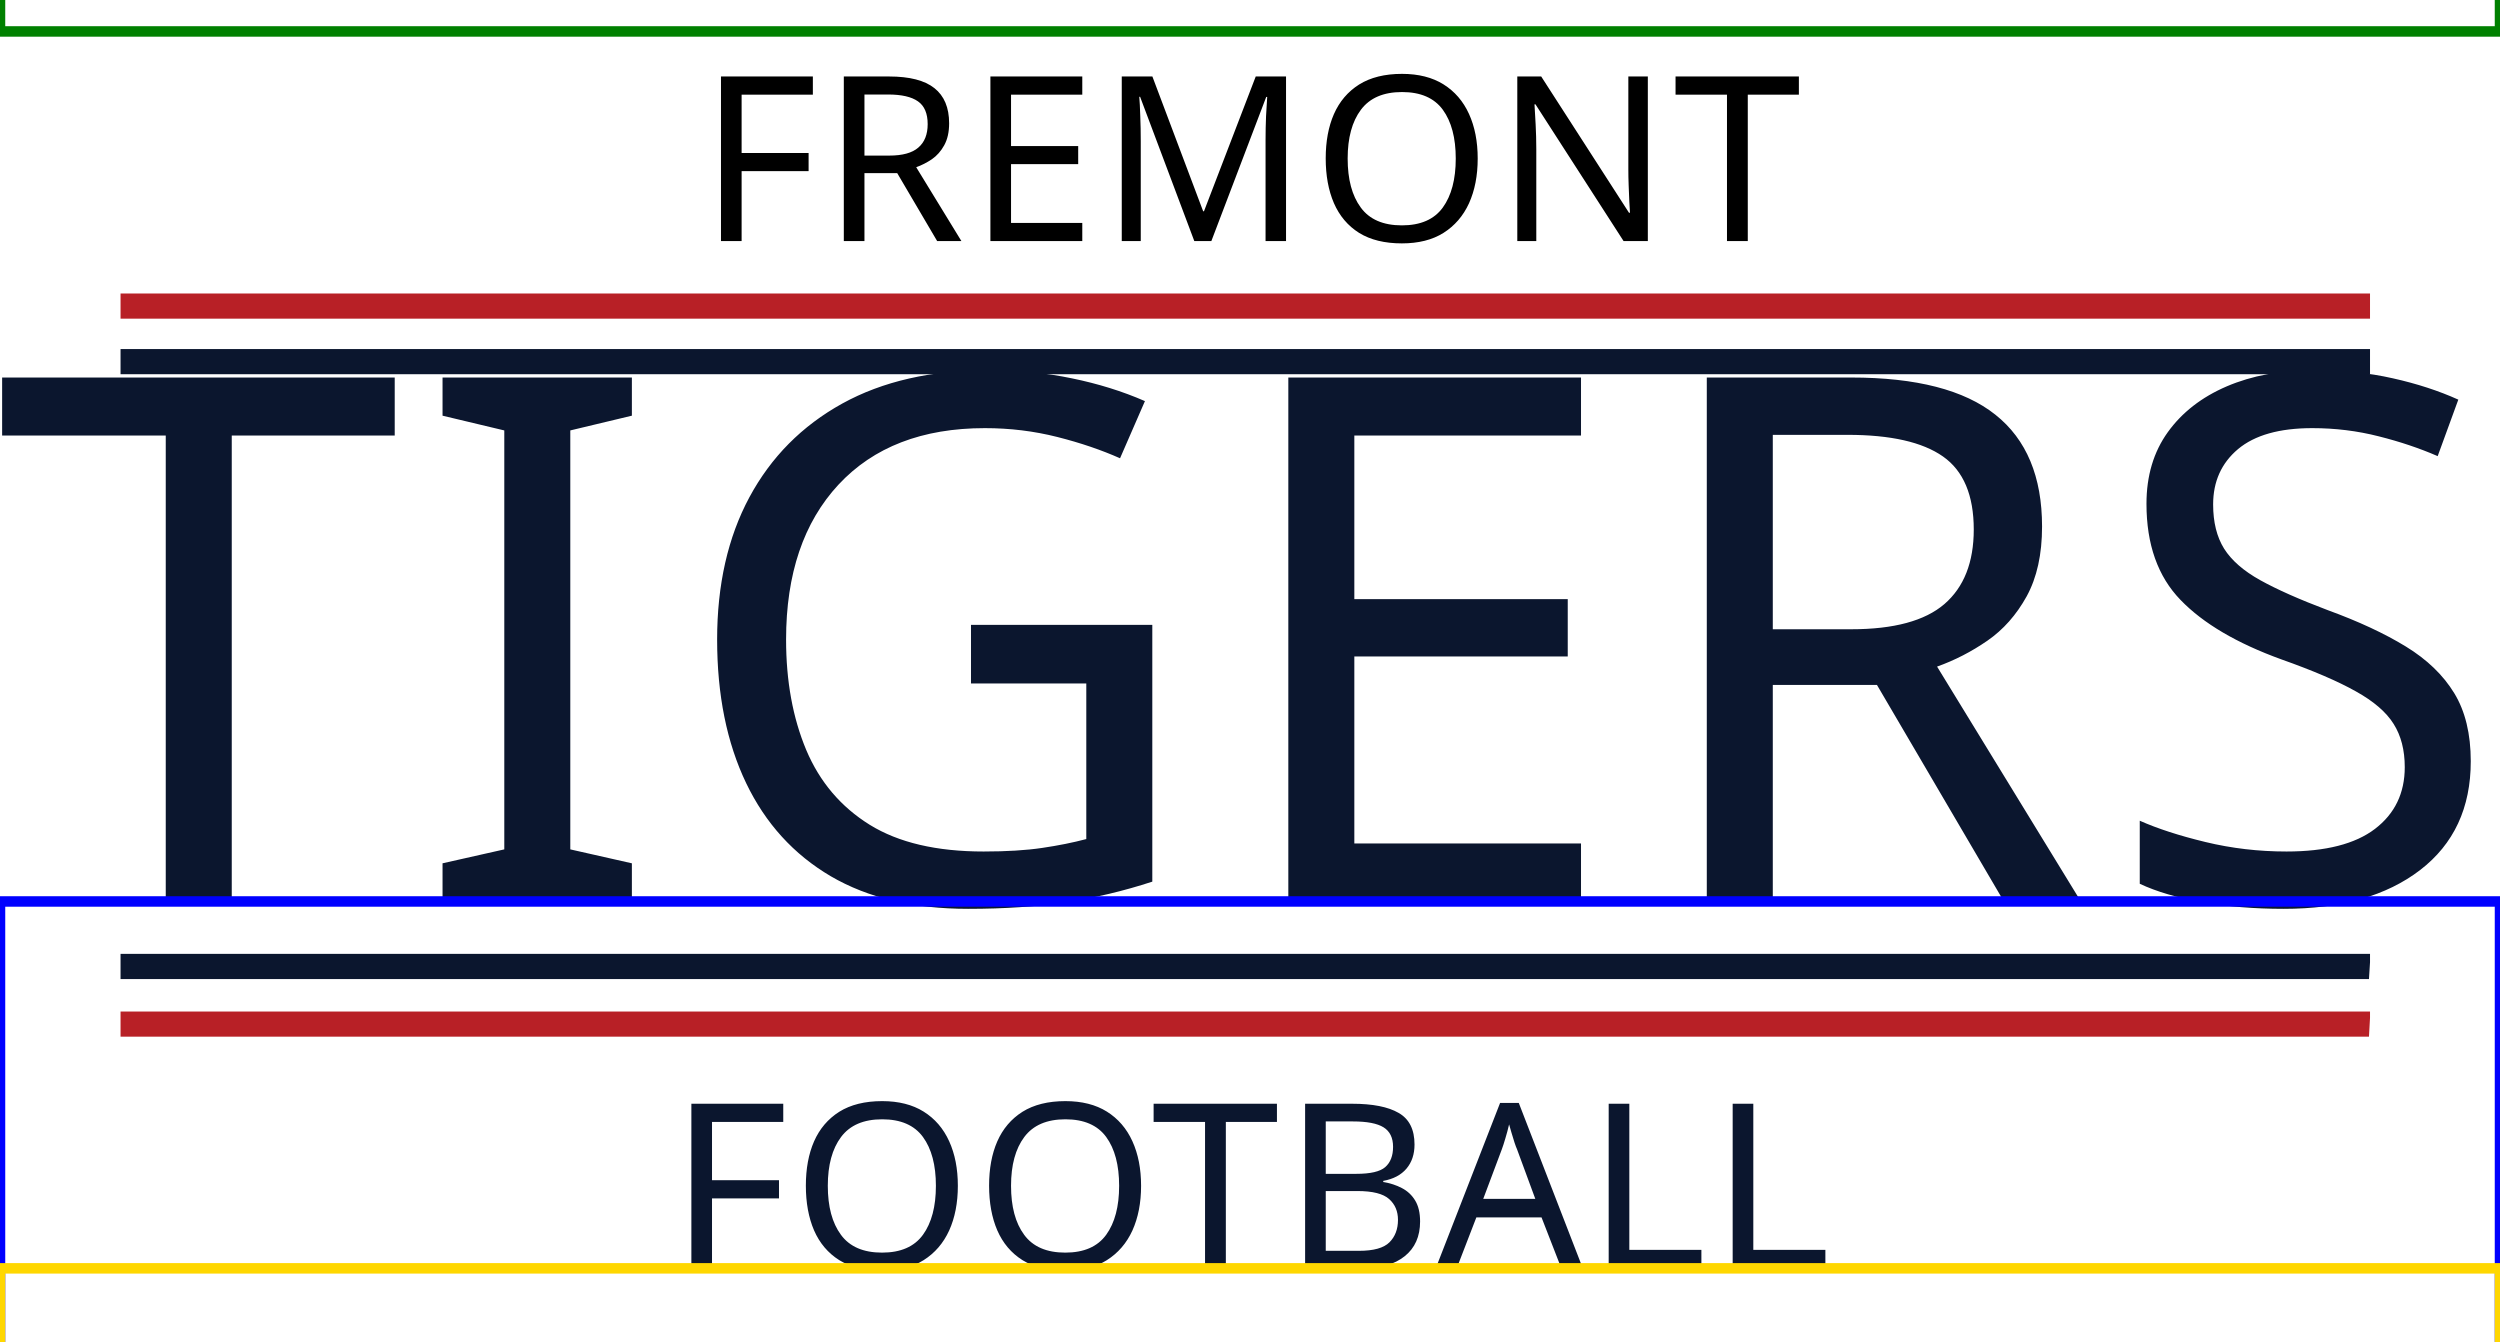
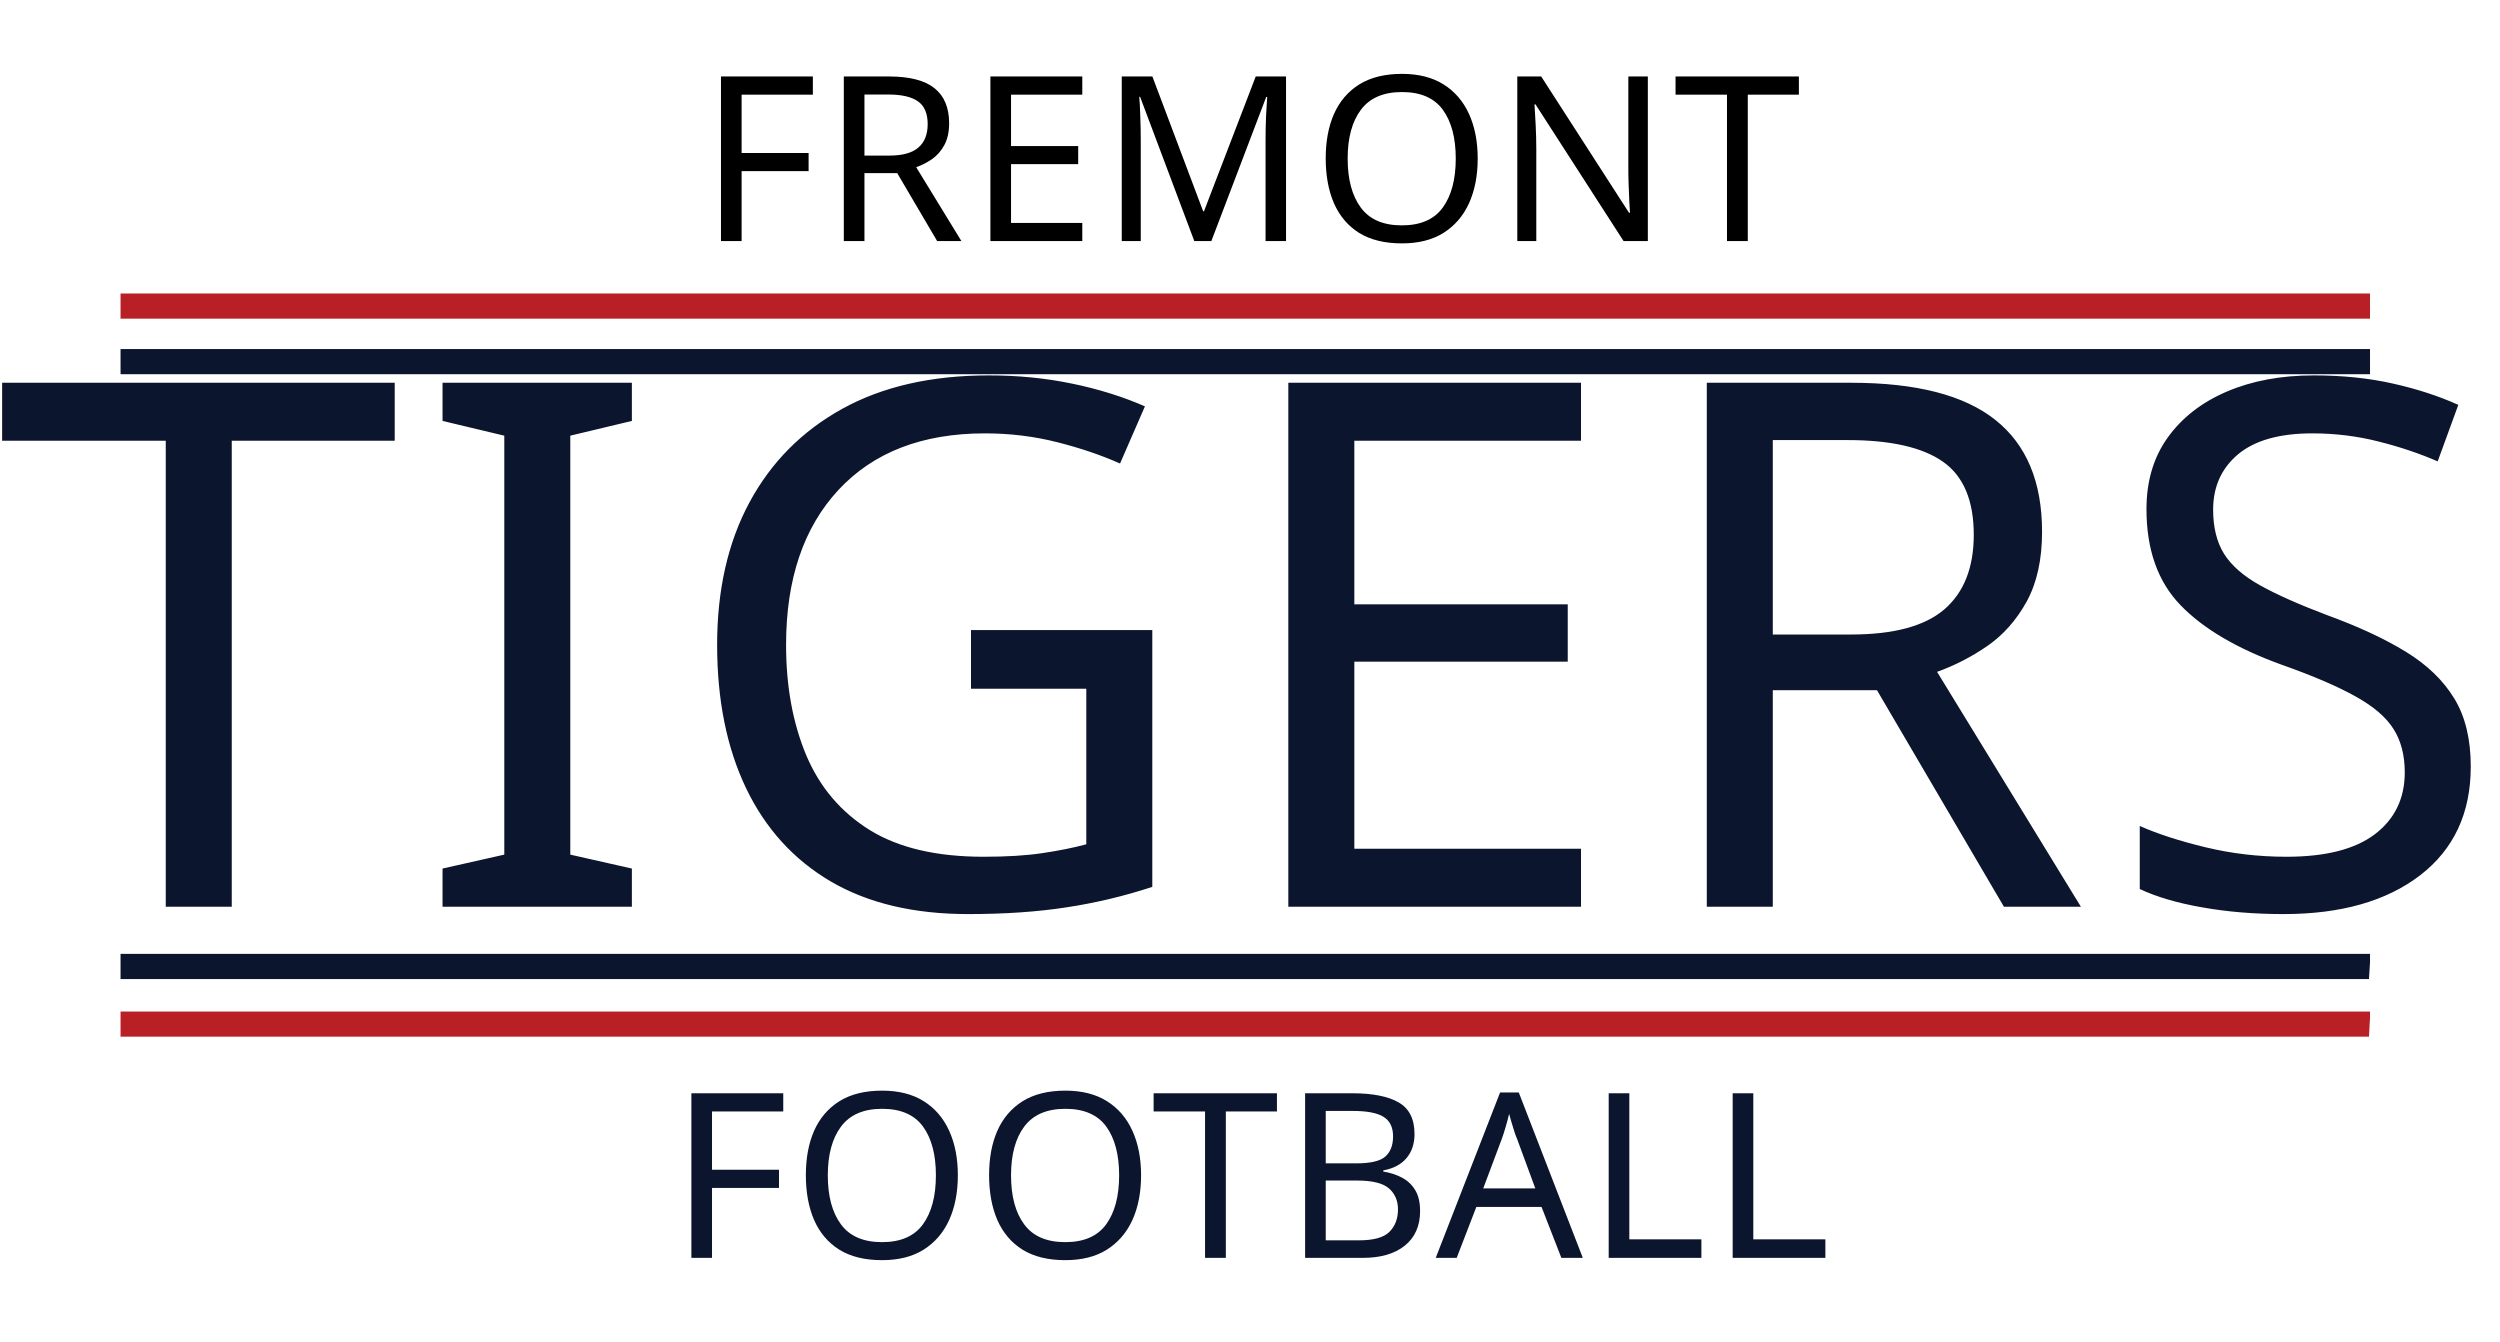
- <svg xmlns="http://www.w3.org/2000/svg" version="1.1" id="layout" data-colorable="special_text" viewBox="0 19 238.5 128" preserveAspectRatio="xMidYMid meet">
+ <svg xmlns="http://www.w3.org/2000/svg" version="1.1" id="layout" data-colorable="special_text" viewBox="0 0 238.5 128" preserveAspectRatio="xMidYMid meet">
  <style type="text/css">
		
					#layout svg {
					overflow: visible;
				}
				@font-face {
	font-family: 'swiss_condensed';
	src: url('http://richardsonsports.com/customizer/fonts/swz721bc.woff') format('woff');
	font-weight: normal;
	font-style: normal;
}
@font-face {
	font-family: 'city_block';
	src: url('http://richardsonsports.com/customizer/fonts/cityb.woff') format('woff');
	font-weight: normal;
	font-style: normal;
}
					
	</style>
-   <svg id="top_text-wrapper" class="draggable" preserveAspectRatio="xMidYMax meet" height="22" y="0">
-     <text id="top_text" data-name="top_text" data-text-max="8" class="top_text text drag-target scalable" text-anchor="middle" sfill="#0B162E" font-family="swiss_condensed" stroke="#0B162E" stroke-width="0px" font-size="22" letter-spacing="0.3" x="50%" y="42">FREMONT</text>
-     <rect x="0" y="0" width="100%" height="100%" fill="none" stroke="green" />
+   <svg id="top_text-wrapper" class="draggable" preserveAspectRatio="xMidYMax meet" height="22" y="23">
+     <text id="top_text" data-name="top_text" data-text-max="8" class="top_text text drag-target scalable" text-anchor="middle" sfill="#0B162E" font-family="swiss_condensed" stroke="#0B162E" stroke-width="0px" font-size="22" letter-spacing="0.3" x="50%">FREMONT</text>
  </svg>
-   <svg id="main_text-wrapper" class="draggable" preserveAspectRatio="xMidYMid meet" height="70" y="105">
+   <svg id="main_text-wrapper" class="draggable" preserveAspectRatio="xMidYMid meet" height="70" y="86.5">
    <text id="main_text" data-name="main_text" data-text-max="8" class="main_text text drag-target scalable" text-anchor="middle" fill="#0B162E" font-family="city_block" stroke="#0B162E" stroke-width="0px" font-size="70" letter-spacing="1" x="50%" y="0">TIGERS</text>
-     <rect x="0" y="0" width="100%" height="100%" fill="none" stroke="blue" />
  </svg>
-   <svg id="bottom_text-wrapper" class="draggable" preserveAspectRatio="xMidYMin meet" height="22" y="140">
+   <svg id="bottom_text-wrapper" class="draggable" preserveAspectRatio="xMidYMin meet" height="22" y="120">
    <text id="bottom_text" x="50%" y="0" data-name="bottom_text" data-text-max="8" class="bottom_text text drag-target scalable" text-anchor="middle" fill="#0B162E" font-family="swiss_condensed" stroke="#0B162E" stroke-width="0px" font-size="22" letter-spacing="0.3">FOOTBALL</text>
-     <rect x="0" y="0" width="100%" height="100%" fill="none" stroke="gold" class="" />
  </svg>
-   <svg id="graphic-1" class="draggable" x="11" y="47px" viewBox="0 0 215 8" height="8" width="215" xml:space="preserve" data-colorable="mascot" version="1.1">
+   <svg id="graphic-1" class="draggable" x="11" y="28" viewBox="0 0 215 8" height="8" width="215" xml:space="preserve" data-colorable="mascot" version="1.1">
    <path id="color-1" class="color-1" fill="#0B162E" d="M215.1,5.3H0.5v2.4h214.6V6.4z" />
    <path id="color-2" class="color-2" fill="#B82026" d="M215.1,0H0.5v2.4h214.6V1.1z" />
  </svg>
-   <svg id="graphic-2" class="draggable" x="11" y="110px" viewBox="0 0 215 8" height="8" width="215" xml:space="preserve" data-colorable="mascot" version="1.1">
+   <svg id="graphic-2" class="draggable" x="11" y="91" viewBox="0 0 215 8" height="8" width="215" xml:space="preserve" data-colorable="mascot" version="1.1">
    <path id="color-1" class="color-1" fill="#0B162E" d="M215,2.4H0.5v-2.4h214.6V0.8z" />
    <path id="color-2" class="color-2" fill="#B82026" d="M215,7.9H0.5v-2.4h214.6V6.1z" />
  </svg>
</svg>
